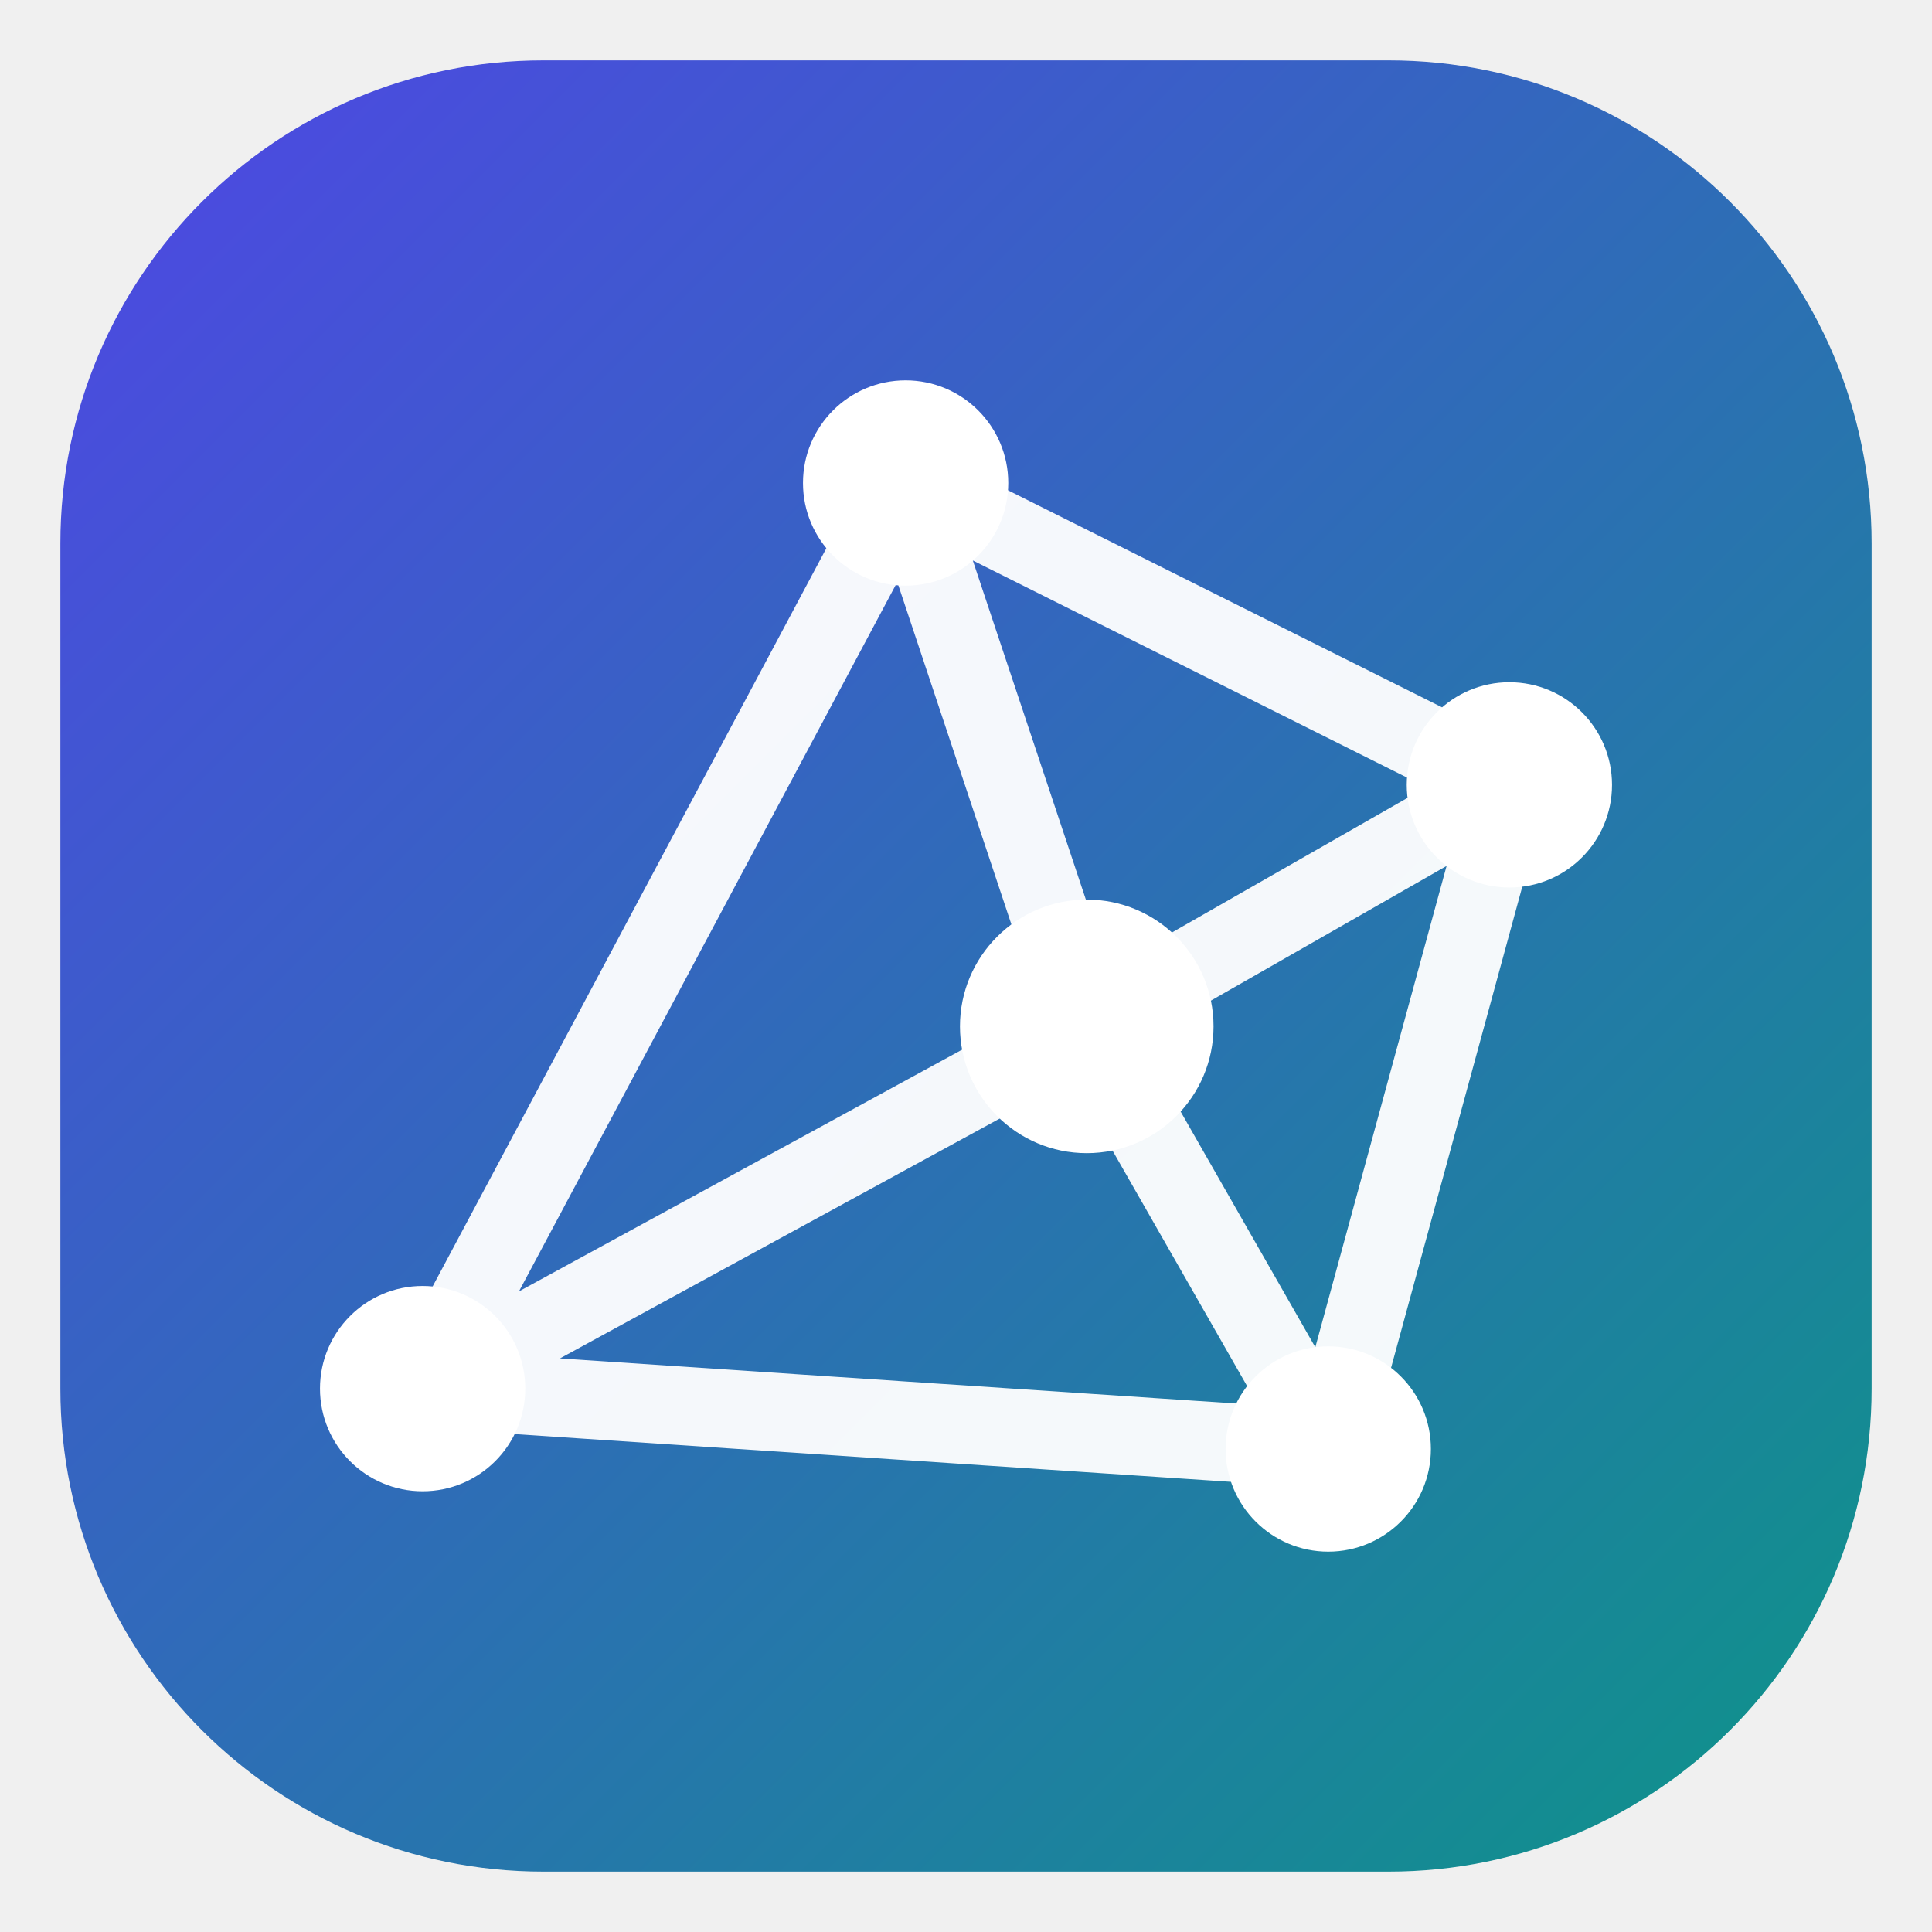
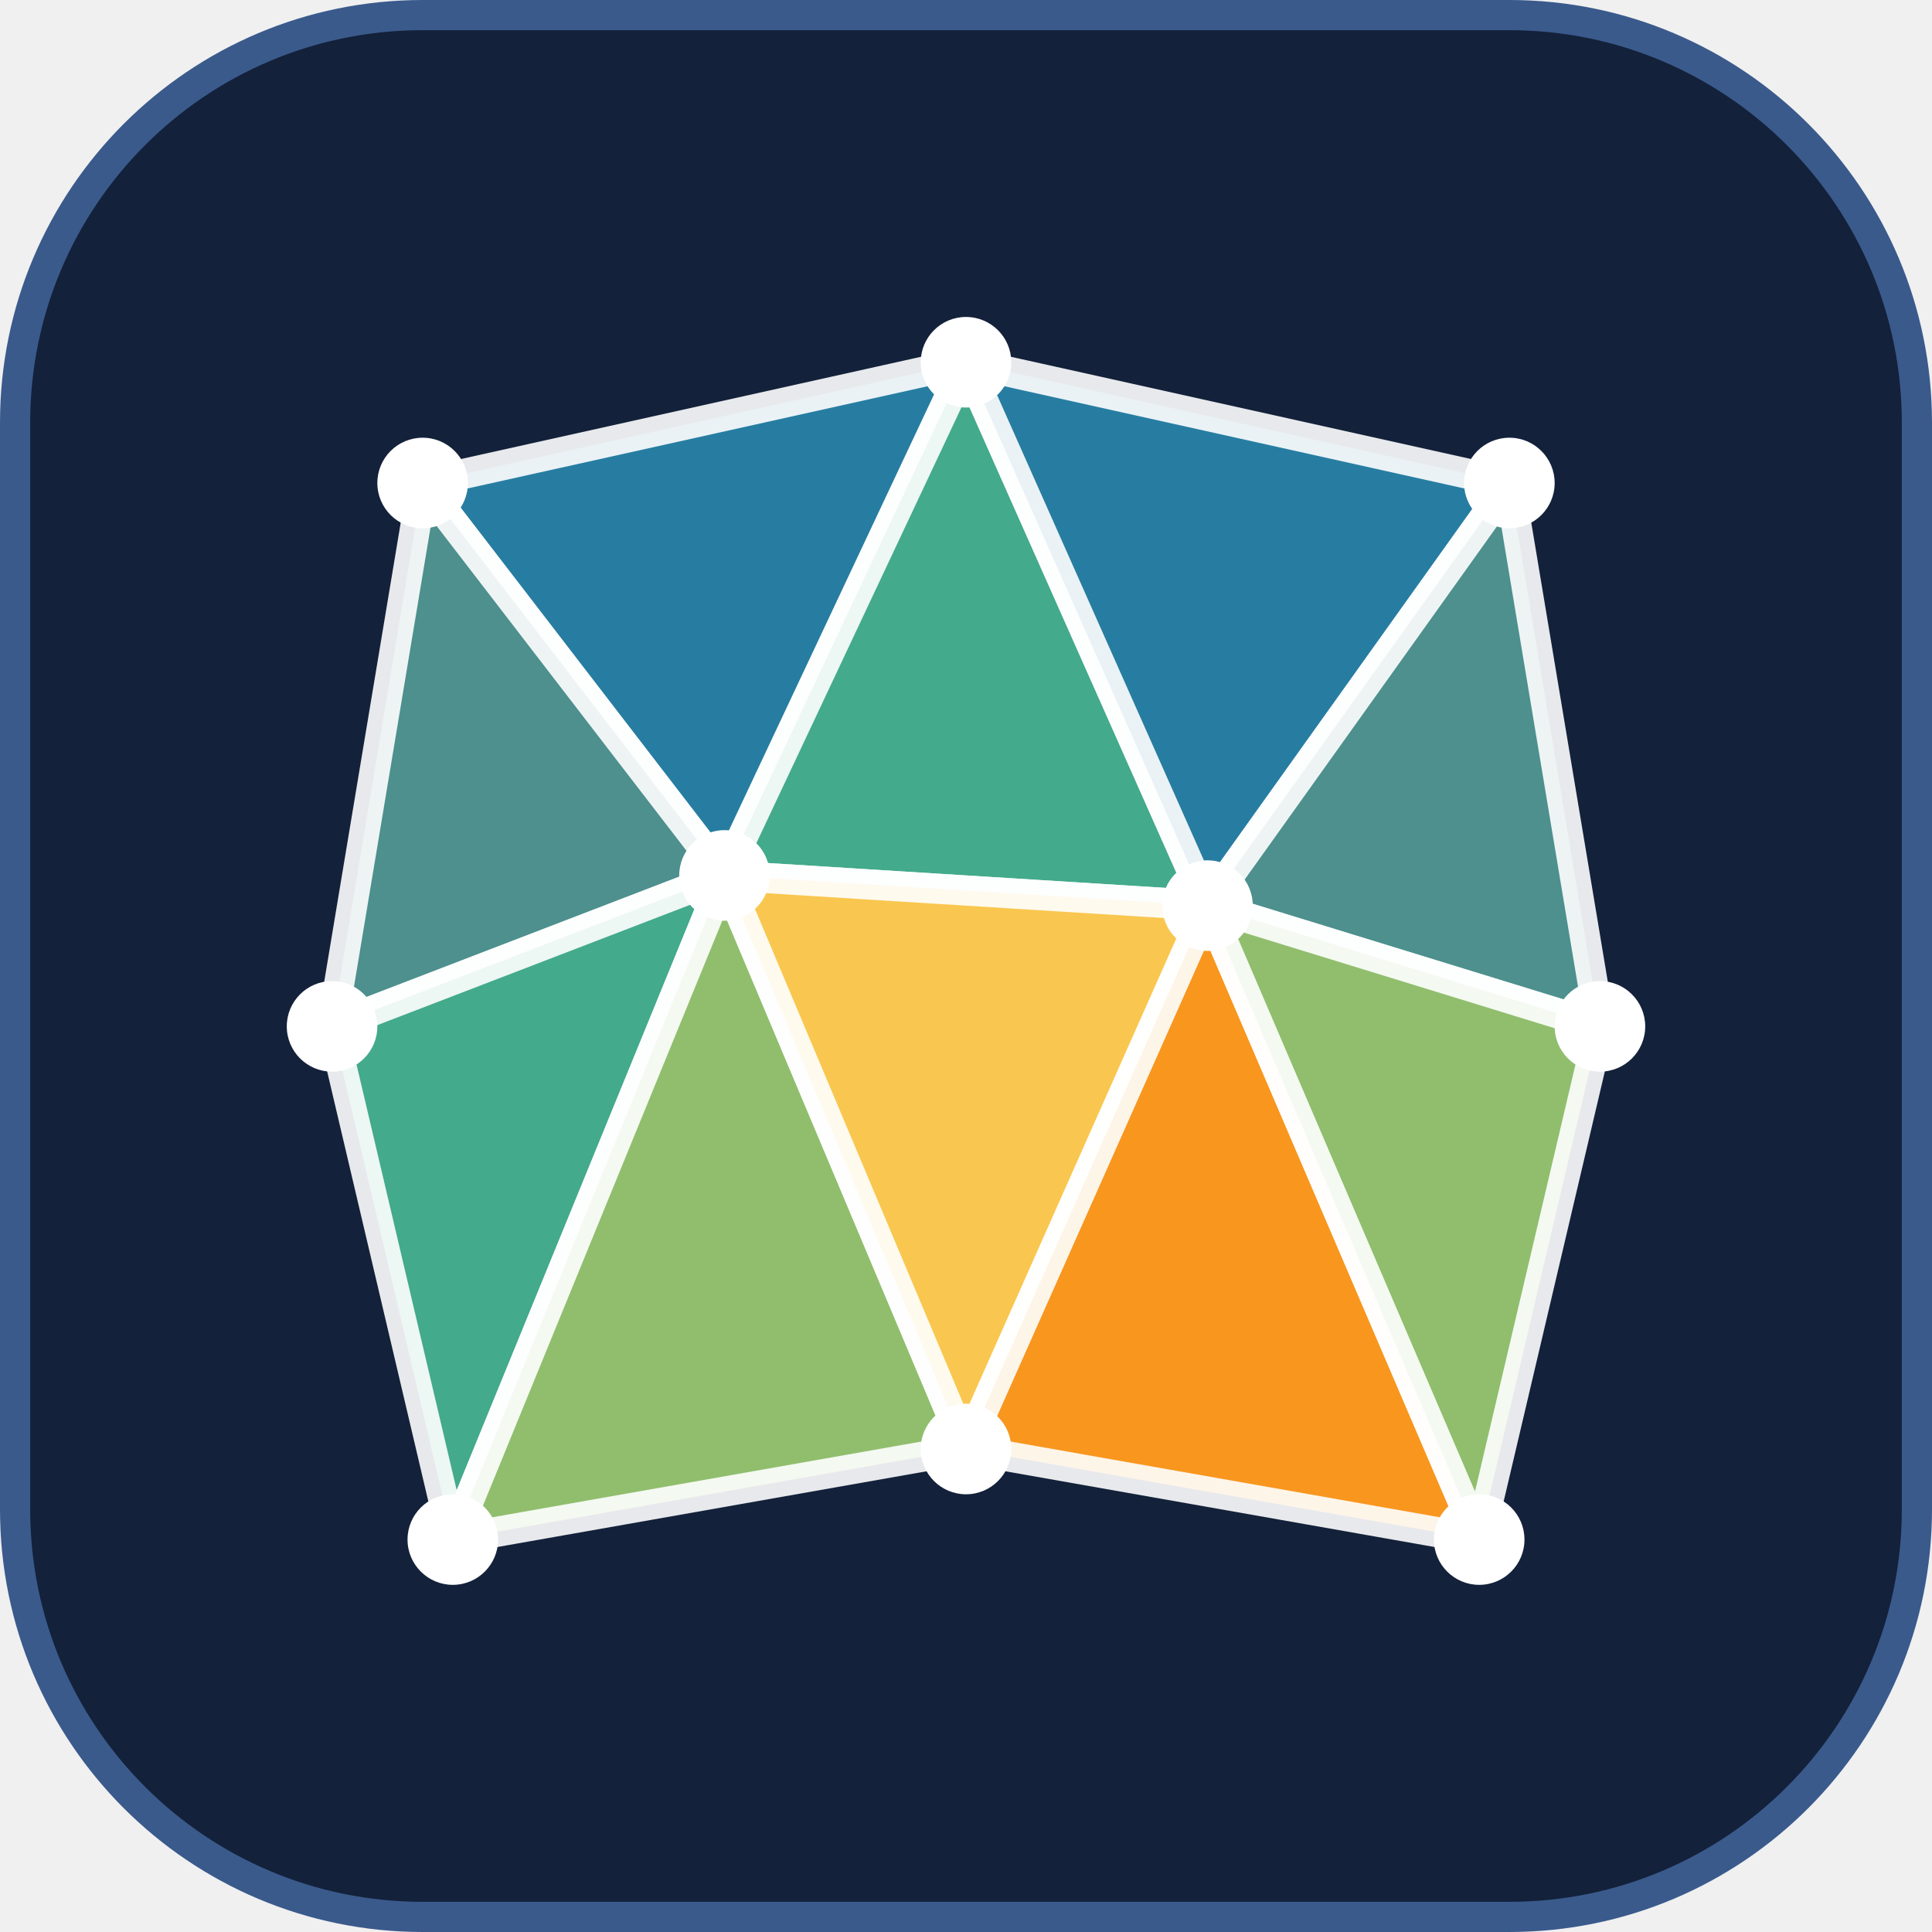
- <svg xmlns="http://www.w3.org/2000/svg" viewBox="0 0 64 64" role="img" aria-label="femkit">
-   <defs>
-     <linearGradient id="face" x1="0" y1="0" x2="1" y2="1">
-       <stop offset="0" stop-color="#4f46e5" />
-       <stop offset="1" stop-color="#0d9488" />
-     </linearGradient>
-   </defs>
-   <rect x="2" y="2" width="60" height="60" rx="16" fill="url(#face)" />
-   <g fill="none" stroke="#ffffff" stroke-width="2.6" stroke-linejoin="round" stroke-linecap="round" opacity="0.95">
-     <path d="M14 46 L30 16 L50 26 L44 48 Z" />
-     <path d="M14 46 L36 34 L30 16 M36 34 L50 26 M36 34 L44 48" />
+ <svg xmlns="http://www.w3.org/2000/svg" viewBox="0 0 128 128" role="img" aria-label="femkit">
+   <rect x="1" y="1" width="126" height="126" rx="27" fill="#13213a" stroke="#3a5a8c" stroke-width="2" />
+   <g stroke="#ffffff" stroke-opacity="0.9" stroke-width="2" stroke-linejoin="round">
+     <polygon points="28,32 64,24 48,58" fill="#277da1" />
+     <polygon points="64,24 80,60 48,58" fill="#43aa8b" />
+     <polygon points="64,24 100,32 80,60" fill="#277da1" />
+     <polygon points="100,32 106,68 80,60" fill="#4d908e" />
+     <polygon points="28,32 48,58 22,68" fill="#4d908e" />
+     <polygon points="22,68 48,58 30,102" fill="#43aa8b" />
+     <polygon points="48,58 64,96 30,102" fill="#90be6d" />
+     <polygon points="48,58 80,60 64,96" fill="#f9c74f" />
+     <polygon points="80,60 98,102 64,96" fill="#f8961e" />
+     <polygon points="80,60 106,68 98,102" fill="#90be6d" />
  </g>
  <g fill="#ffffff">
-     <circle cx="14" cy="46" r="3.4" />
-     <circle cx="30" cy="16" r="3.4" />
-     <circle cx="50" cy="26" r="3.4" />
-     <circle cx="44" cy="48" r="3.4" />
-     <circle cx="36" cy="34" r="4.2" />
+     <circle cx="28" cy="32" r="3" />
+     <circle cx="64" cy="24" r="3" />
+     <circle cx="100" cy="32" r="3" />
+     <circle cx="22" cy="68" r="3" />
+     <circle cx="48" cy="58" r="3" />
+     <circle cx="80" cy="60" r="3" />
+     <circle cx="106" cy="68" r="3" />
+     <circle cx="30" cy="102" r="3" />
+     <circle cx="64" cy="96" r="3" />
+     <circle cx="98" cy="102" r="3" />
  </g>
</svg>
